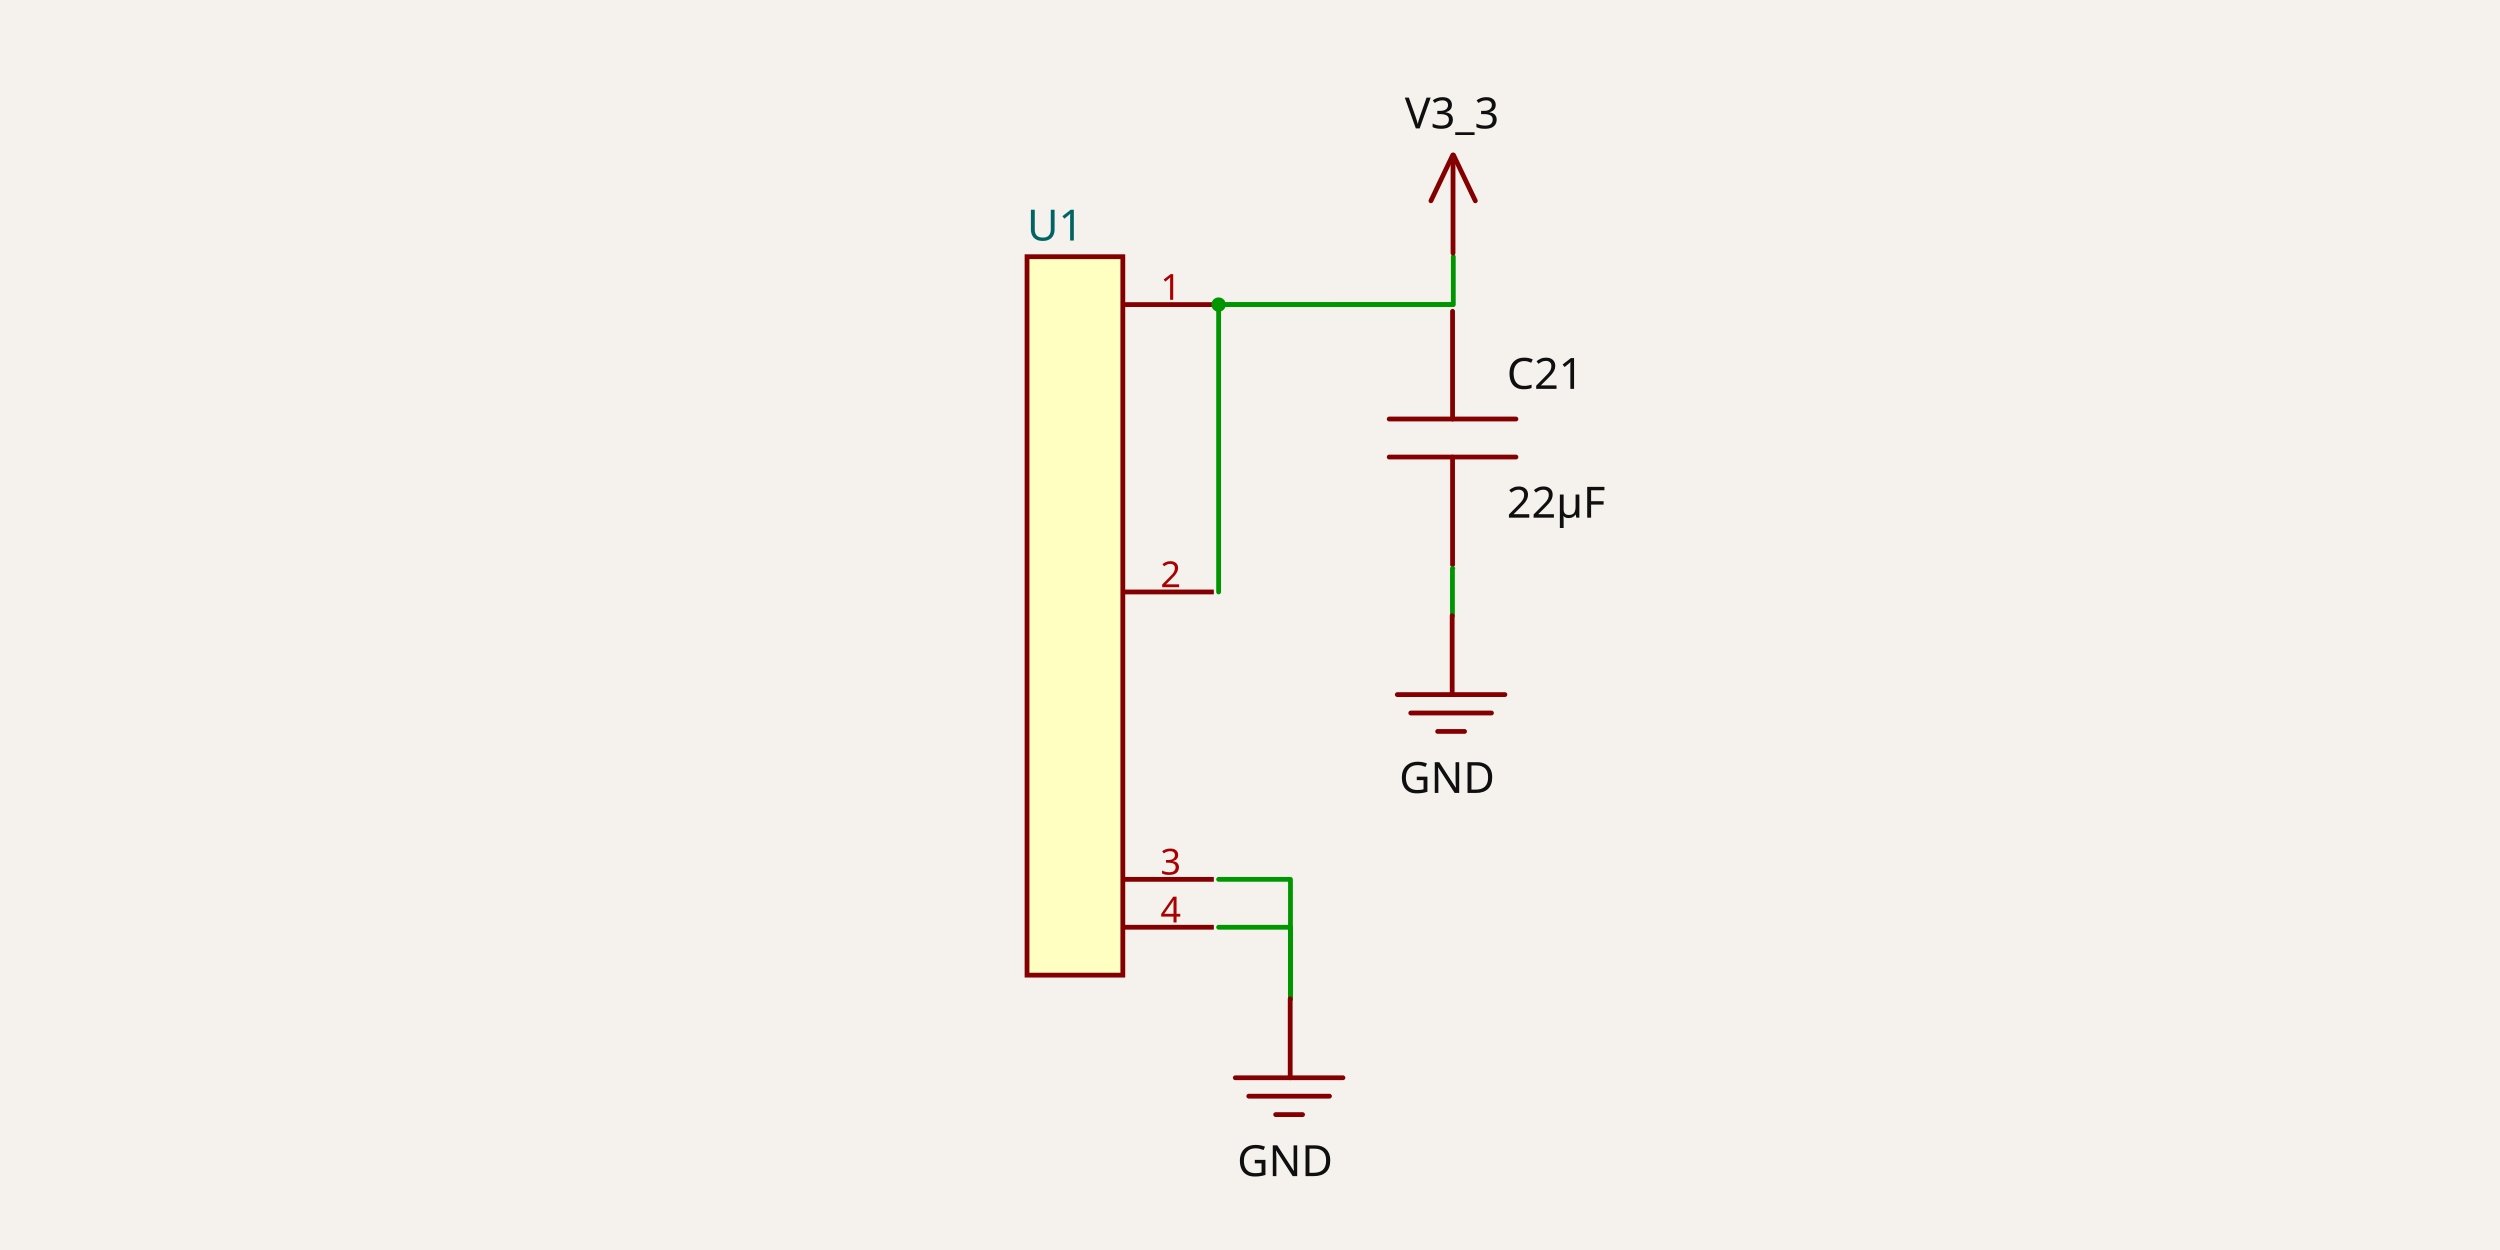
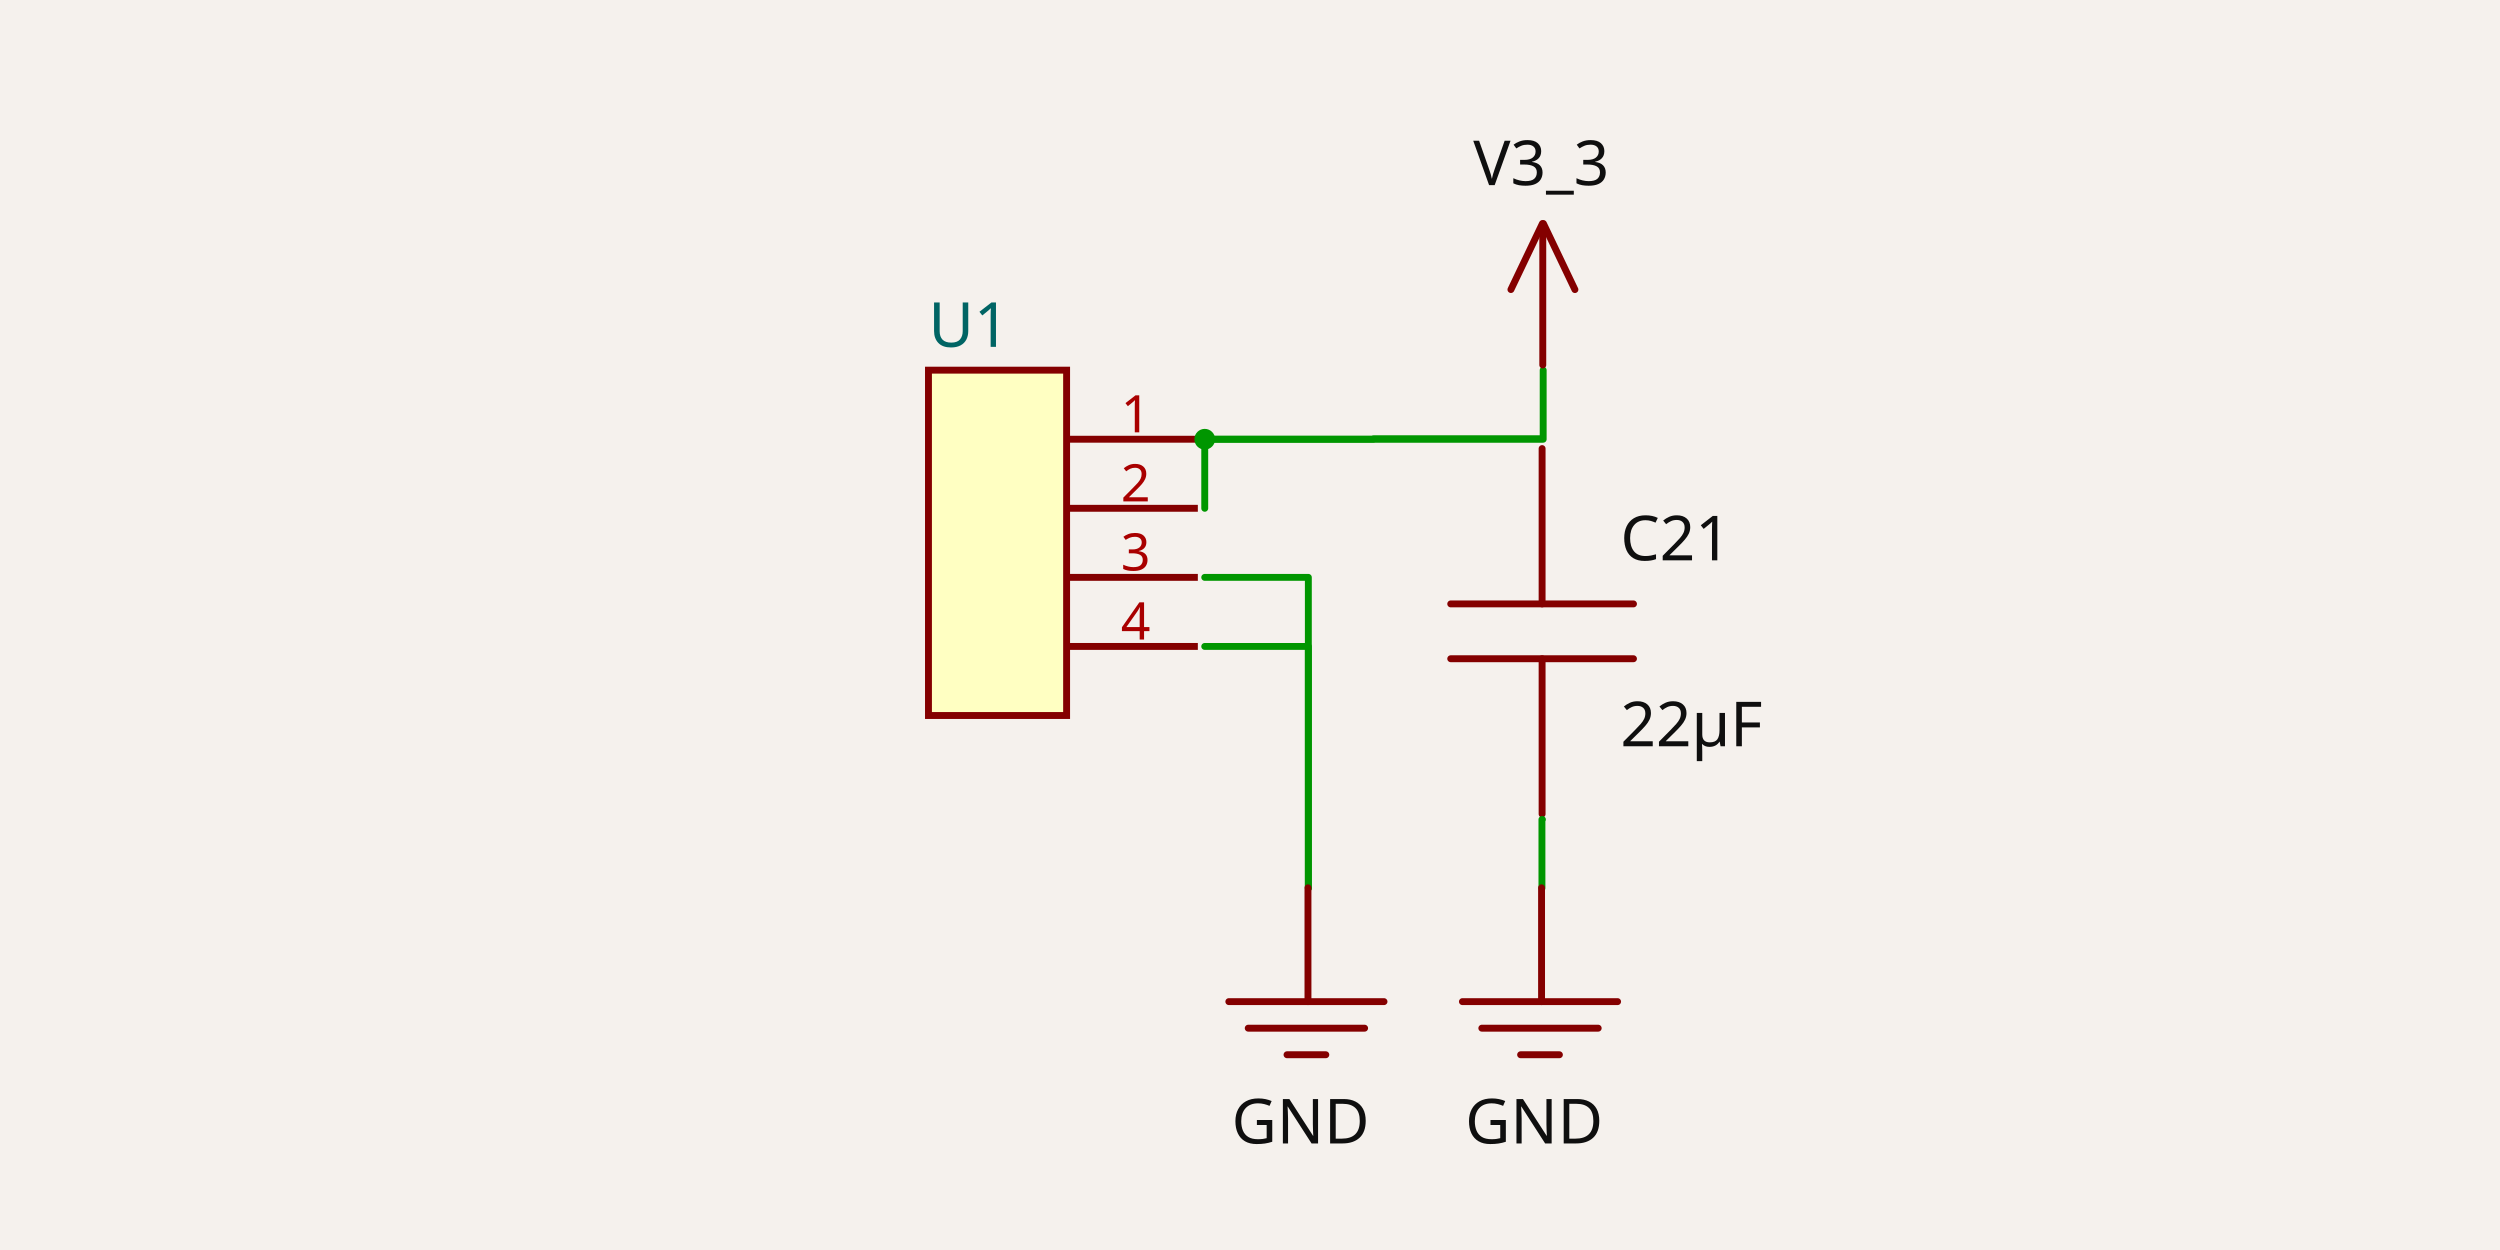
- <svg xmlns="http://www.w3.org/2000/svg" width="1200" height="600" style="background-color: rgb(245, 241, 237)" data-real-to-screen-transform="matrix(114.9513372672,0,0,-114.9513372672,515.9645575724,295.6395126063)" data-software-used-string="@tscircuit/core@0.0.555">
+ <svg xmlns="http://www.w3.org/2000/svg" width="1200" height="600" style="background-color: rgb(245, 241, 237)" data-real-to-screen-transform="matrix(165.7641728368,0,0,-165.7641728368,478.8177159644,260.5591778097)" data-software-used-string="@tscircuit/core@0.0.555">
  <style>
              .boundary { fill: rgb(245, 241, 237); }
              .schematic-boundary { fill: none; stroke: #fff; }
              .component { fill: none; stroke: rgb(132, 0, 0); }
              .chip { fill: rgb(255, 255, 194); stroke: rgb(132, 0, 0); }
              .component-pin { fill: none; stroke: rgb(132, 0, 0); }
              .trace:hover {
                filter: invert(1);
              }
              .trace:hover .trace-crossing-outline {
                opacity: 0;
              }
              .trace:hover .trace-junction {
                filter: invert(1);
              }
              .text { font-family: sans-serif; fill: rgb(0, 150, 0); }
              .pin-number { fill: rgb(169, 0, 0); }
              .port-label { fill: rgb(0, 100, 100); }
              .component-name { fill: rgb(0, 100, 100); }
            </style>
  <rect class="boundary" x="0" y="0" width="1200" height="600" />
  <g data-circuit-json-type="schematic_component" data-schematic-component-id="schematic_component_0">
-     <rect class="component chip" x="492.974" y="123.213" width="45.981" height="344.854" stroke-width="2.299px" fill="rgb(255, 255, 194)" stroke="rgb(132, 0, 0)" />
-     <rect class="component-overlay" x="492.974" y="123.213" width="45.981" height="344.854" fill="transparent" />
-     <text x="492.974" y="483.01" fill="#006464" text-anchor="start" dominant-baseline="middle" font-family="sans-serif" font-size="20.691px" transform="rotate(0, 492.9743, 483.0102)" />
-     <text x="492.974" y="108.269" fill="#006464" text-anchor="start" dominant-baseline="middle" font-family="sans-serif" font-size="20.691px" transform="rotate(0, 492.9743, 108.2688)">U1</text>
-     <line class="component-pin" x1="582.636" y1="146.203" x2="538.955" y2="146.203" stroke-width="2.299px" />
-     <text class="pin-number" x="561.945" y="143.904" style="font-family: sans-serif;" fill="rgb(169, 0, 0)" text-anchor="middle" dominant-baseline="auto" font-size="17.243px" transform="">1</text>
-     <line class="component-pin" x1="582.636" y1="284.144" x2="538.955" y2="284.144" stroke-width="2.299px" />
-     <text class="pin-number" x="561.945" y="281.845" style="font-family: sans-serif;" fill="rgb(169, 0, 0)" text-anchor="middle" dominant-baseline="auto" font-size="17.243px" transform="">2</text>
-     <line class="component-pin" x1="582.636" y1="422.086" x2="538.955" y2="422.086" stroke-width="2.299px" />
-     <text class="pin-number" x="561.945" y="419.787" style="font-family: sans-serif;" fill="rgb(169, 0, 0)" text-anchor="middle" dominant-baseline="auto" font-size="17.243px" transform="">3</text>
-     <line class="component-pin" x1="582.636" y1="445.076" x2="538.955" y2="445.076" stroke-width="2.299px" />
-     <text class="pin-number" x="561.945" y="442.777" style="font-family: sans-serif;" fill="rgb(169, 0, 0)" text-anchor="middle" dominant-baseline="auto" font-size="17.243px" transform="">4</text>
+     <rect class="component chip" x="445.665" y="177.677" width="66.306" height="165.764" stroke-width="3.315px" fill="rgb(255, 255, 194)" stroke="rgb(132, 0, 0)" />
+     <rect class="component-overlay" x="445.665" y="177.677" width="66.306" height="165.764" fill="transparent" />
+     <text x="445.665" y="364.991" fill="#006464" text-anchor="start" dominant-baseline="middle" font-family="sans-serif" font-size="29.838px" transform="rotate(0, 445.6649, 364.9906)" />
+     <text x="445.665" y="156.128" fill="#006464" text-anchor="start" dominant-baseline="middle" font-family="sans-serif" font-size="29.838px" transform="rotate(0, 445.6649, 156.1277)">U1</text>
+     <line class="component-pin" x1="574.961" y1="210.83" x2="511.971" y2="210.83" stroke-width="3.315px" />
+     <text class="pin-number" x="545.123" y="207.515" style="font-family: sans-serif;" fill="rgb(169, 0, 0)" text-anchor="middle" dominant-baseline="auto" font-size="24.865px" transform="">1</text>
+     <line class="component-pin" x1="574.961" y1="243.983" x2="511.971" y2="243.983" stroke-width="3.315px" />
+     <text class="pin-number" x="545.123" y="240.667" style="font-family: sans-serif;" fill="rgb(169, 0, 0)" text-anchor="middle" dominant-baseline="auto" font-size="24.865px" transform="">2</text>
+     <line class="component-pin" x1="574.961" y1="277.136" x2="511.971" y2="277.136" stroke-width="3.315px" />
+     <text class="pin-number" x="545.123" y="273.82" style="font-family: sans-serif;" fill="rgb(169, 0, 0)" text-anchor="middle" dominant-baseline="auto" font-size="24.865px" transform="">3</text>
+     <line class="component-pin" x1="574.961" y1="310.288" x2="511.971" y2="310.288" stroke-width="3.315px" />
+     <text class="pin-number" x="545.123" y="306.973" style="font-family: sans-serif;" fill="rgb(169, 0, 0)" text-anchor="middle" dominant-baseline="auto" font-size="24.865px" transform="">4</text>
  </g>
  <g data-circuit-json-type="schematic_component" data-schematic-component-id="schematic_component_1">
-     <rect class="component-overlay" x="666.816" y="149.424" width="60.828" height="121.657" fill="transparent" />
-     <path d="M 697.23 149.424 L 697.23 201.128" stroke="rgb(132, 0, 0)" fill="none" stroke-width="2.299px" stroke-linecap="round" />
-     <path d="M 697.23 219.377 L 697.23 271.081" stroke="rgb(132, 0, 0)" fill="none" stroke-width="2.299px" stroke-linecap="round" />
-     <path d="M 666.816 201.128 L 727.645 201.128" stroke="rgb(132, 0, 0)" fill="none" stroke-width="2.299px" stroke-linecap="round" />
-     <path d="M 666.816 219.377 L 727.645 219.377" stroke="rgb(132, 0, 0)" fill="none" stroke-width="2.299px" stroke-linecap="round" />
-     <text x="723.294" y="186.652" fill="rgb(15, 15, 15)" font-family="sans-serif" text-anchor="start" dominant-baseline="auto" font-size="20.691px">C21</text>
-     <text x="723.294" y="232.421" fill="rgb(15, 15, 15)" font-family="sans-serif" text-anchor="start" dominant-baseline="hanging" font-size="20.691px">22µF</text>
+     <rect class="component-overlay" x="696.351" y="215.316" width="87.717" height="175.434" fill="transparent" />
+     <path d="M 740.21 215.316 L 740.21 289.875" stroke="rgb(132, 0, 0)" fill="none" stroke-width="3.315px" stroke-linecap="round" />
+     <path d="M 740.21 316.19 L 740.21 390.75" stroke="rgb(132, 0, 0)" fill="none" stroke-width="3.315px" stroke-linecap="round" />
+     <path d="M 696.351 289.875 L 784.068 289.875" stroke="rgb(132, 0, 0)" fill="none" stroke-width="3.315px" stroke-linecap="round" />
+     <path d="M 696.351 316.19 L 784.068 316.19" stroke="rgb(132, 0, 0)" fill="none" stroke-width="3.315px" stroke-linecap="round" />
+     <text x="777.795" y="268.953" fill="rgb(15, 15, 15)" font-family="sans-serif" text-anchor="start" dominant-baseline="auto" font-size="29.838px">C21</text>
+     <text x="777.795" y="335.047" fill="rgb(15, 15, 15)" font-family="sans-serif" text-anchor="start" dominant-baseline="hanging" font-size="29.838px">22µF</text>
  </g>
  <g class="trace" data-circuit-json-type="schematic_trace" data-schematic-trace-id="schematic_trace_0">
-     <path d="M 584.935 146.203 L 641.103 146.203 L 641.103 146.174 L 697.271 146.174" class="trace-invisible-hover-outline" stroke="rgb(0, 150, 0)" fill="none" stroke-width="18.392px" stroke-linecap="round" opacity="0" stroke-linejoin="round" />
-     <path d="M 584.935 146.203 L 641.103 146.203 L 641.103 146.174 L 697.271 146.174" stroke="rgb(0, 150, 0)" fill="none" stroke-width="2.299px" stroke-linecap="round" stroke-linejoin="round" />
+     <path d="M 578.276 210.83 L 659.273 210.83 L 659.273 210.629 L 740.269 210.629" class="trace-invisible-hover-outline" stroke="rgb(0, 150, 0)" fill="none" stroke-width="26.522px" stroke-linecap="round" opacity="0" stroke-linejoin="round" />
+     <path d="M 578.276 210.83 L 659.273 210.83 L 659.273 210.629 L 740.269 210.629" stroke="rgb(0, 150, 0)" fill="none" stroke-width="3.315px" stroke-linecap="round" stroke-linejoin="round" />
  </g>
  <g class="trace" data-circuit-json-type="schematic_trace" data-schematic-trace-id="schematic_trace_1">
-     <path d="M 584.935 284.144 L 584.935 146.203" class="trace-invisible-hover-outline" stroke="rgb(0, 150, 0)" fill="none" stroke-width="18.392px" stroke-linecap="round" opacity="0" stroke-linejoin="round" />
-     <path d="M 584.935 284.144 L 584.935 146.203" stroke="rgb(0, 150, 0)" fill="none" stroke-width="2.299px" stroke-linecap="round" stroke-linejoin="round" />
-     <circle cx="584.935" cy="146.203" r="3.449" class="trace-junction" fill="rgb(0, 150, 0)" />
+     <path d="M 578.276 243.983 L 578.276 210.83" class="trace-invisible-hover-outline" stroke="rgb(0, 150, 0)" fill="none" stroke-width="26.522px" stroke-linecap="round" opacity="0" stroke-linejoin="round" />
+     <path d="M 578.276 243.983 L 578.276 210.83" stroke="rgb(0, 150, 0)" fill="none" stroke-width="3.315px" stroke-linecap="round" stroke-linejoin="round" />
+     <circle cx="578.276" cy="210.83" r="4.973" class="trace-junction" fill="rgb(0, 150, 0)" />
  </g>
  <g class="trace" data-circuit-json-type="schematic_trace" data-schematic-trace-id="schematic_trace_2">
-     <path d="M 697.334 272.899 L 697.174 272.899 L 697.174 295.64" class="trace-invisible-hover-outline" stroke="rgb(0, 150, 0)" fill="none" stroke-width="18.392px" stroke-linecap="round" opacity="0" stroke-linejoin="round" />
-     <path d="M 697.334 272.899 L 697.174 272.899 L 697.174 295.64" stroke="rgb(0, 150, 0)" fill="none" stroke-width="2.299px" stroke-linecap="round" stroke-linejoin="round" />
+     <path d="M 740.36 393.371 L 740.128 393.371 L 740.128 426.323" class="trace-invisible-hover-outline" stroke="rgb(0, 150, 0)" fill="none" stroke-width="26.522px" stroke-linecap="round" opacity="0" stroke-linejoin="round" />
+     <path d="M 740.36 393.371 L 740.128 393.371 L 740.128 426.323" stroke="rgb(0, 150, 0)" fill="none" stroke-width="3.315px" stroke-linecap="round" stroke-linejoin="round" />
  </g>
  <g class="trace" data-circuit-json-type="schematic_trace" data-schematic-trace-id="schematic_trace_3">
-     <path d="M 584.935 422.086 L 619.421 422.086 L 619.421 479.562" class="trace-invisible-hover-outline" stroke="rgb(0, 150, 0)" fill="none" stroke-width="18.392px" stroke-linecap="round" opacity="0" stroke-linejoin="round" />
-     <path d="M 584.935 422.086 L 619.421 422.086 L 619.421 479.562" stroke="rgb(0, 150, 0)" fill="none" stroke-width="2.299px" stroke-linecap="round" stroke-linejoin="round" />
+     <path d="M 578.276 277.136 L 628.005 277.136 L 628.005 426.323" class="trace-invisible-hover-outline" stroke="rgb(0, 150, 0)" fill="none" stroke-width="26.522px" stroke-linecap="round" opacity="0" stroke-linejoin="round" />
+     <path d="M 578.276 277.136 L 628.005 277.136 L 628.005 426.323" stroke="rgb(0, 150, 0)" fill="none" stroke-width="3.315px" stroke-linecap="round" stroke-linejoin="round" />
  </g>
  <g class="trace" data-circuit-json-type="schematic_trace" data-schematic-trace-id="schematic_trace_4">
-     <path d="M 584.935 445.076 L 619.421 445.076 L 619.421 479.562" class="trace-invisible-hover-outline" stroke="rgb(0, 150, 0)" fill="none" stroke-width="18.392px" stroke-linecap="round" opacity="0" stroke-linejoin="round" />
-     <path d="M 584.935 445.076 L 619.421 445.076 L 619.421 479.562" stroke="rgb(0, 150, 0)" fill="none" stroke-width="2.299px" stroke-linecap="round" stroke-linejoin="round" />
+     <path d="M 578.276 310.288 L 628.005 310.288 L 628.005 426.323" class="trace-invisible-hover-outline" stroke="rgb(0, 150, 0)" fill="none" stroke-width="26.522px" stroke-linecap="round" opacity="0" stroke-linejoin="round" />
+     <path d="M 578.276 310.288 L 628.005 310.288 L 628.005 426.323" stroke="rgb(0, 150, 0)" fill="none" stroke-width="3.315px" stroke-linecap="round" stroke-linejoin="round" />
  </g>
  <g class="trace" data-circuit-json-type="schematic_trace" data-schematic-trace-id="schematic_trace_5">
-     <path d="M 584.935 146.203 L 697.588 146.203 L 697.588 123.213" class="trace-invisible-hover-outline" stroke="rgb(0, 150, 0)" fill="none" stroke-width="18.392px" stroke-linecap="round" opacity="0" stroke-linejoin="round" />
-     <path d="M 584.935 146.203 L 697.588 146.203 L 697.588 123.213" stroke="rgb(0, 150, 0)" fill="none" stroke-width="2.299px" stroke-linecap="round" stroke-linejoin="round" />
+     <path d="M 578.276 210.83 L 740.725 210.83 L 740.725 177.677" class="trace-invisible-hover-outline" stroke="rgb(0, 150, 0)" fill="none" stroke-width="26.522px" stroke-linecap="round" opacity="0" stroke-linejoin="round" />
+     <path d="M 578.276 210.83 L 740.725 210.83 L 740.725 177.677" stroke="rgb(0, 150, 0)" fill="none" stroke-width="3.315px" stroke-linecap="round" stroke-linejoin="round" />
  </g>
-   <rect class="component-overlay" x="670.707" y="295.515" width="51.65" height="55.571" fill="transparent" />
-   <path d="M 697.049 295.515 L 697.049 333.407" stroke="rgb(132, 0, 0)" fill="none" stroke-width="2.299px" stroke-linecap="round" />
-   <path d="M 670.707 333.403 L 722.357 333.403" stroke="rgb(132, 0, 0)" fill="none" stroke-width="2.299px" stroke-linecap="round" />
-   <path d="M 677.164 342.244 L 715.901 342.244" stroke="rgb(132, 0, 0)" fill="none" stroke-width="2.299px" stroke-linecap="round" />
-   <path d="M 690.076 351.086 L 702.989 351.086" stroke="rgb(132, 0, 0)" fill="none" stroke-width="2.299px" stroke-linecap="round" />
-   <text x="694.573" y="364.55" fill="rgb(15, 15, 15)" font-family="sans-serif" text-anchor="middle" dominant-baseline="hanging" font-size="20.691px">GND</text>
-   <rect class="component-overlay" x="592.954" y="479.437" width="51.65" height="55.571" fill="transparent" />
-   <path d="M 619.296 479.437 L 619.296 517.329" stroke="rgb(132, 0, 0)" fill="none" stroke-width="2.299px" stroke-linecap="round" />
-   <path d="M 592.954 517.325 L 644.604 517.325" stroke="rgb(132, 0, 0)" fill="none" stroke-width="2.299px" stroke-linecap="round" />
-   <path d="M 599.411 526.167 L 638.148 526.167" stroke="rgb(132, 0, 0)" fill="none" stroke-width="2.299px" stroke-linecap="round" />
-   <path d="M 612.323 535.008 L 625.236 535.008" stroke="rgb(132, 0, 0)" fill="none" stroke-width="2.299px" stroke-linecap="round" />
-   <text x="616.82" y="548.472" fill="rgb(15, 15, 15)" font-family="sans-serif" text-anchor="middle" dominant-baseline="hanging" font-size="20.691px">GND</text>
-   <rect class="component-overlay" x="686.853" y="74.415" width="21.298" height="47.08" fill="transparent" />
-   <path d="M 697.334 74.415 L 686.853 96.379" stroke="rgb(132, 0, 0)" fill="none" stroke-width="2.299px" stroke-linecap="round" />
-   <path d="M 697.67 74.426 L 708.151 96.39" stroke="rgb(132, 0, 0)" fill="none" stroke-width="2.299px" stroke-linecap="round" />
-   <path d="M 697.455 74.994 L 697.455 121.494" stroke="rgb(132, 0, 0)" fill="none" stroke-width="2.299px" stroke-linecap="round" />
-   <text x="696.941" y="67.678" fill="rgb(15, 15, 15)" font-family="sans-serif" text-anchor="middle" dominant-baseline="ideographic" font-size="20.691px">V3_3</text>
+   <rect class="component-overlay" x="701.963" y="426.144" width="74.481" height="80.135" fill="transparent" />
+   <path d="M 739.948 426.144 L 739.948 480.785" stroke="rgb(132, 0, 0)" fill="none" stroke-width="3.315px" stroke-linecap="round" />
+   <path d="M 701.963 480.78 L 776.444 480.78" stroke="rgb(132, 0, 0)" fill="none" stroke-width="3.315px" stroke-linecap="round" />
+   <path d="M 711.273 493.529 L 767.134 493.529" stroke="rgb(132, 0, 0)" fill="none" stroke-width="3.315px" stroke-linecap="round" />
+   <path d="M 729.893 506.279 L 748.514 506.279" stroke="rgb(132, 0, 0)" fill="none" stroke-width="3.315px" stroke-linecap="round" />
+   <text x="736.378" y="525.695" fill="rgb(15, 15, 15)" font-family="sans-serif" text-anchor="middle" dominant-baseline="hanging" font-size="29.838px">GND</text>
+   <rect class="component-overlay" x="589.84" y="426.144" width="74.481" height="80.135" fill="transparent" />
+   <path d="M 627.825 426.144 L 627.825 480.785" stroke="rgb(132, 0, 0)" fill="none" stroke-width="3.315px" stroke-linecap="round" />
+   <path d="M 589.84 480.78 L 664.321 480.78" stroke="rgb(132, 0, 0)" fill="none" stroke-width="3.315px" stroke-linecap="round" />
+   <path d="M 599.15 493.529 L 655.011 493.529" stroke="rgb(132, 0, 0)" fill="none" stroke-width="3.315px" stroke-linecap="round" />
+   <path d="M 617.77 506.279 L 636.391 506.279" stroke="rgb(132, 0, 0)" fill="none" stroke-width="3.315px" stroke-linecap="round" />
+   <text x="624.256" y="525.695" fill="rgb(15, 15, 15)" font-family="sans-serif" text-anchor="middle" dominant-baseline="hanging" font-size="29.838px">GND</text>
+   <rect class="component-overlay" x="725.245" y="107.309" width="30.713" height="67.891" fill="transparent" />
+   <path d="M 740.359 107.309 L 725.245 138.981" stroke="rgb(132, 0, 0)" fill="none" stroke-width="3.315px" stroke-linecap="round" />
+   <path d="M 740.844 107.325 L 755.958 138.998" stroke="rgb(132, 0, 0)" fill="none" stroke-width="3.315px" stroke-linecap="round" />
+   <path d="M 740.534 108.145 L 740.534 175.199" stroke="rgb(132, 0, 0)" fill="none" stroke-width="3.315px" stroke-linecap="round" />
+   <text x="739.792" y="97.595" fill="rgb(15, 15, 15)" font-family="sans-serif" text-anchor="middle" dominant-baseline="ideographic" font-size="29.838px">V3_3</text>
</svg>
